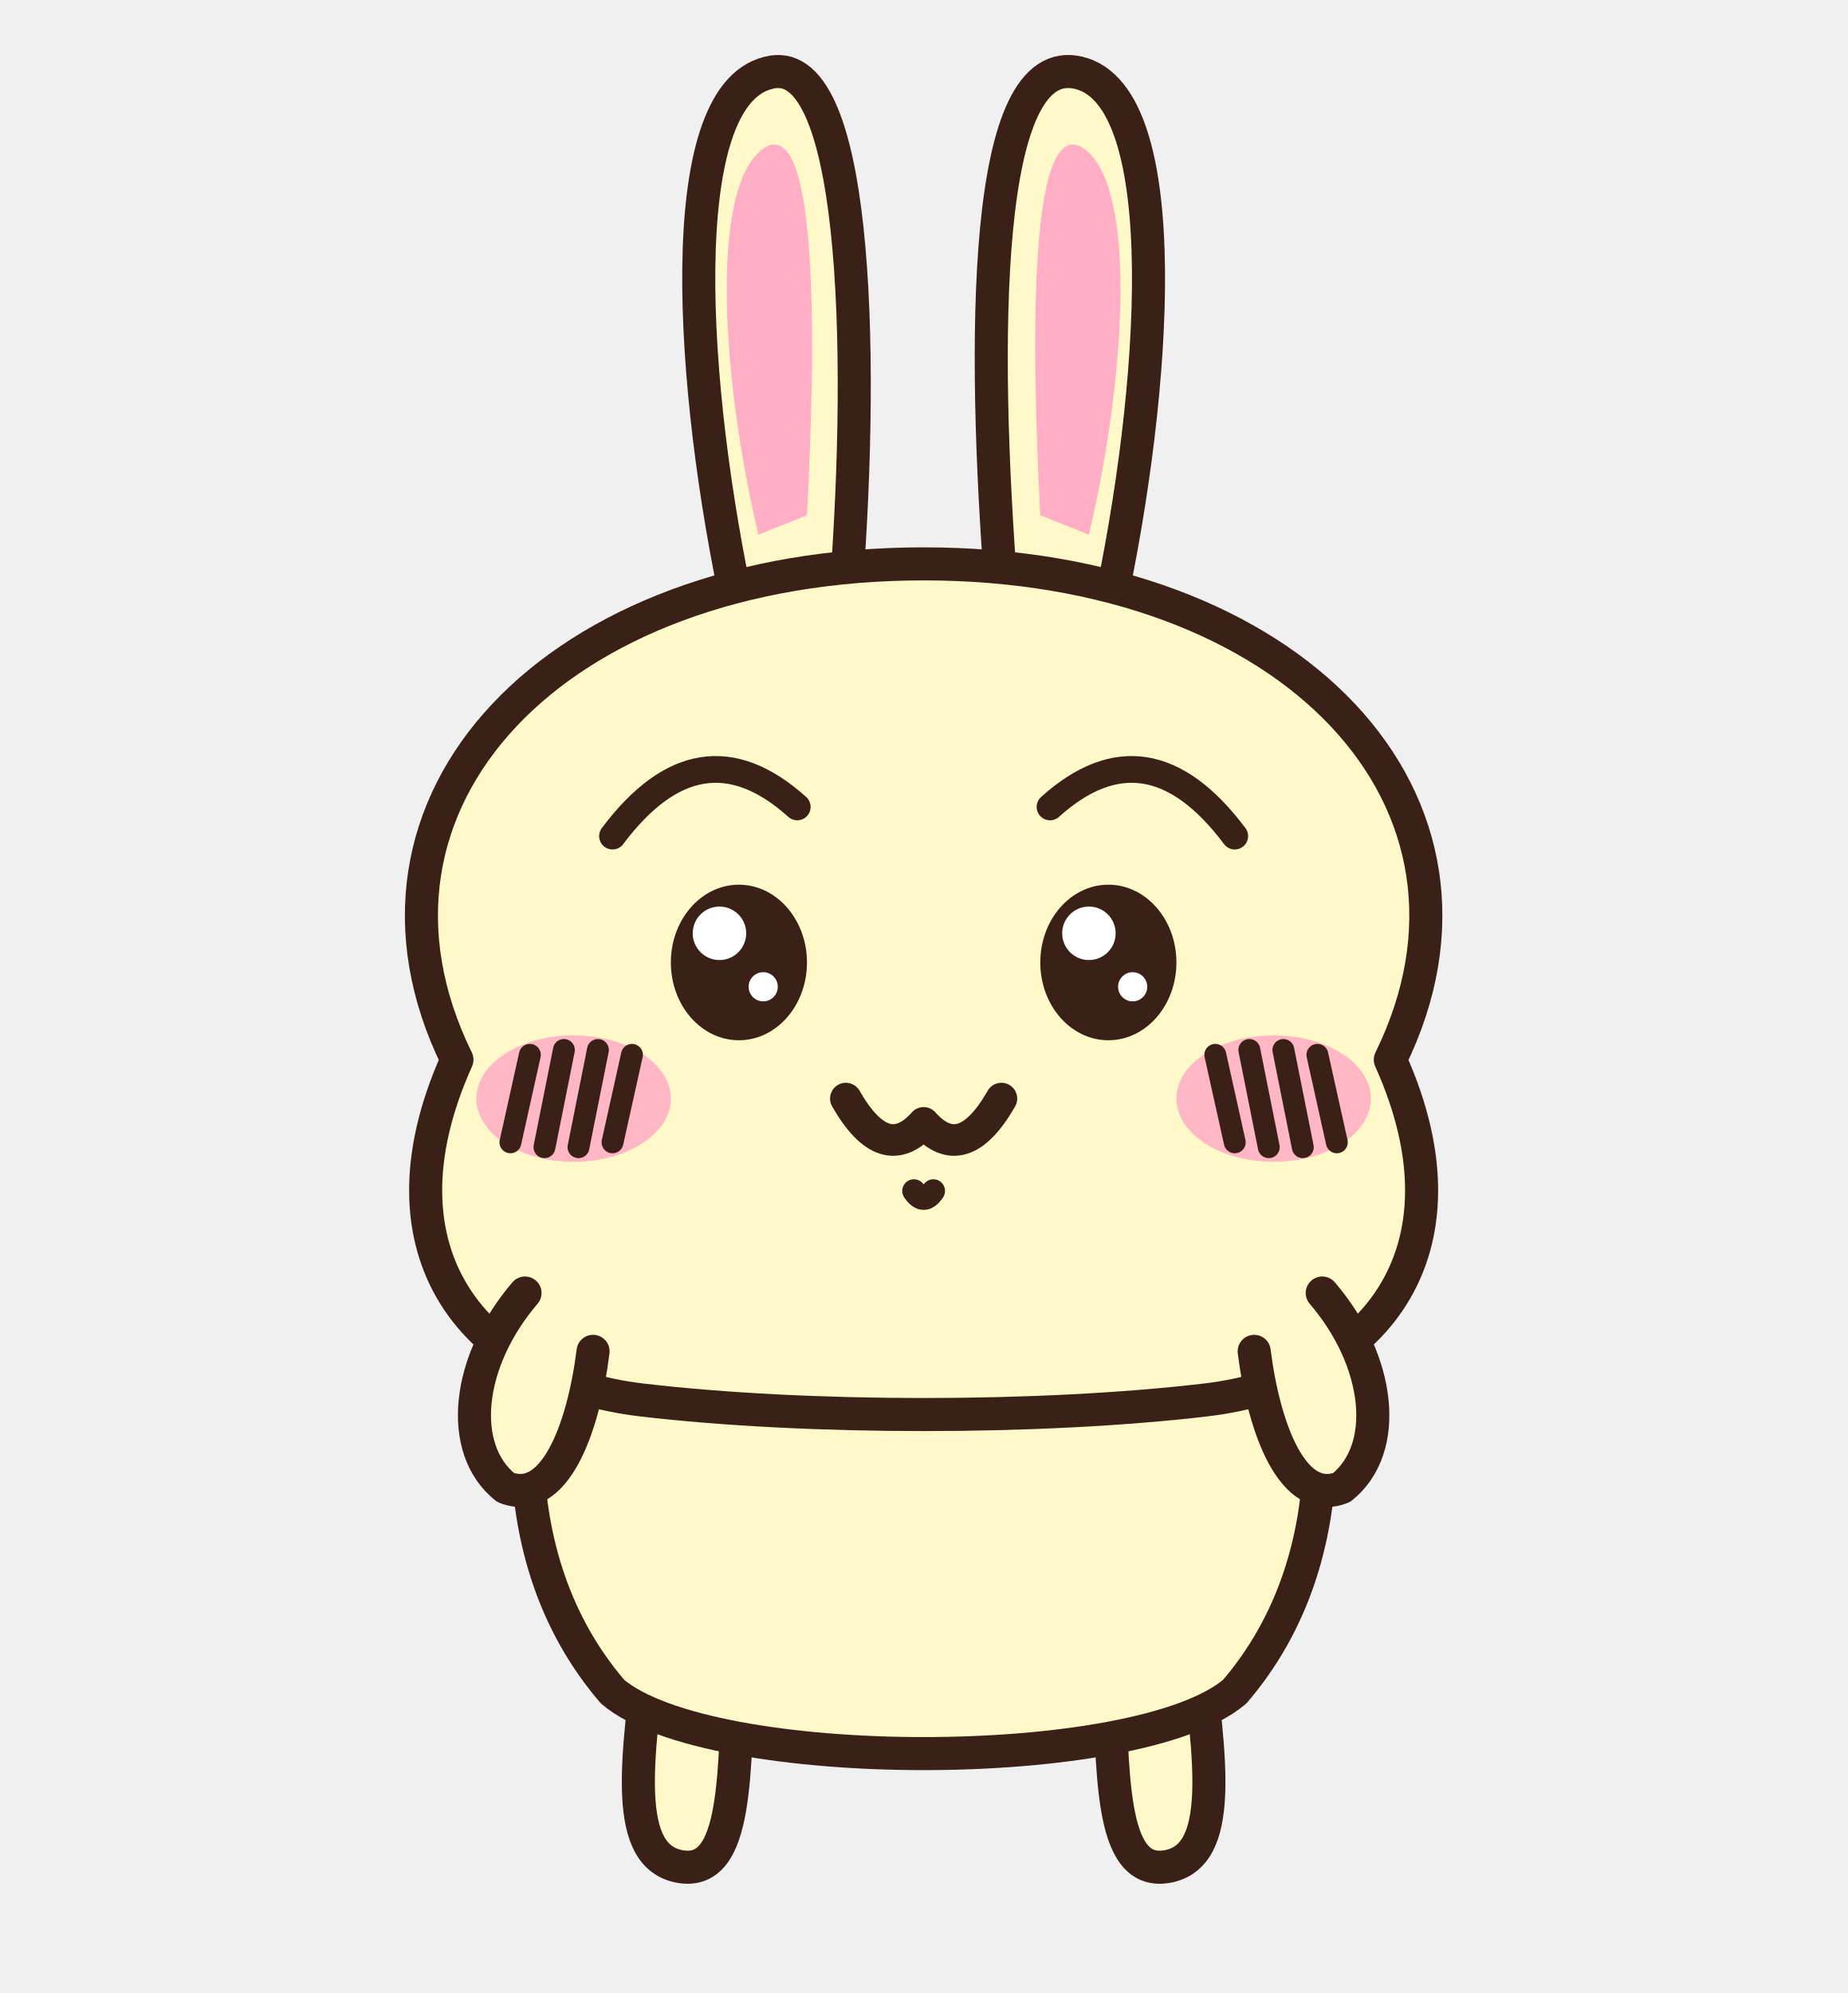
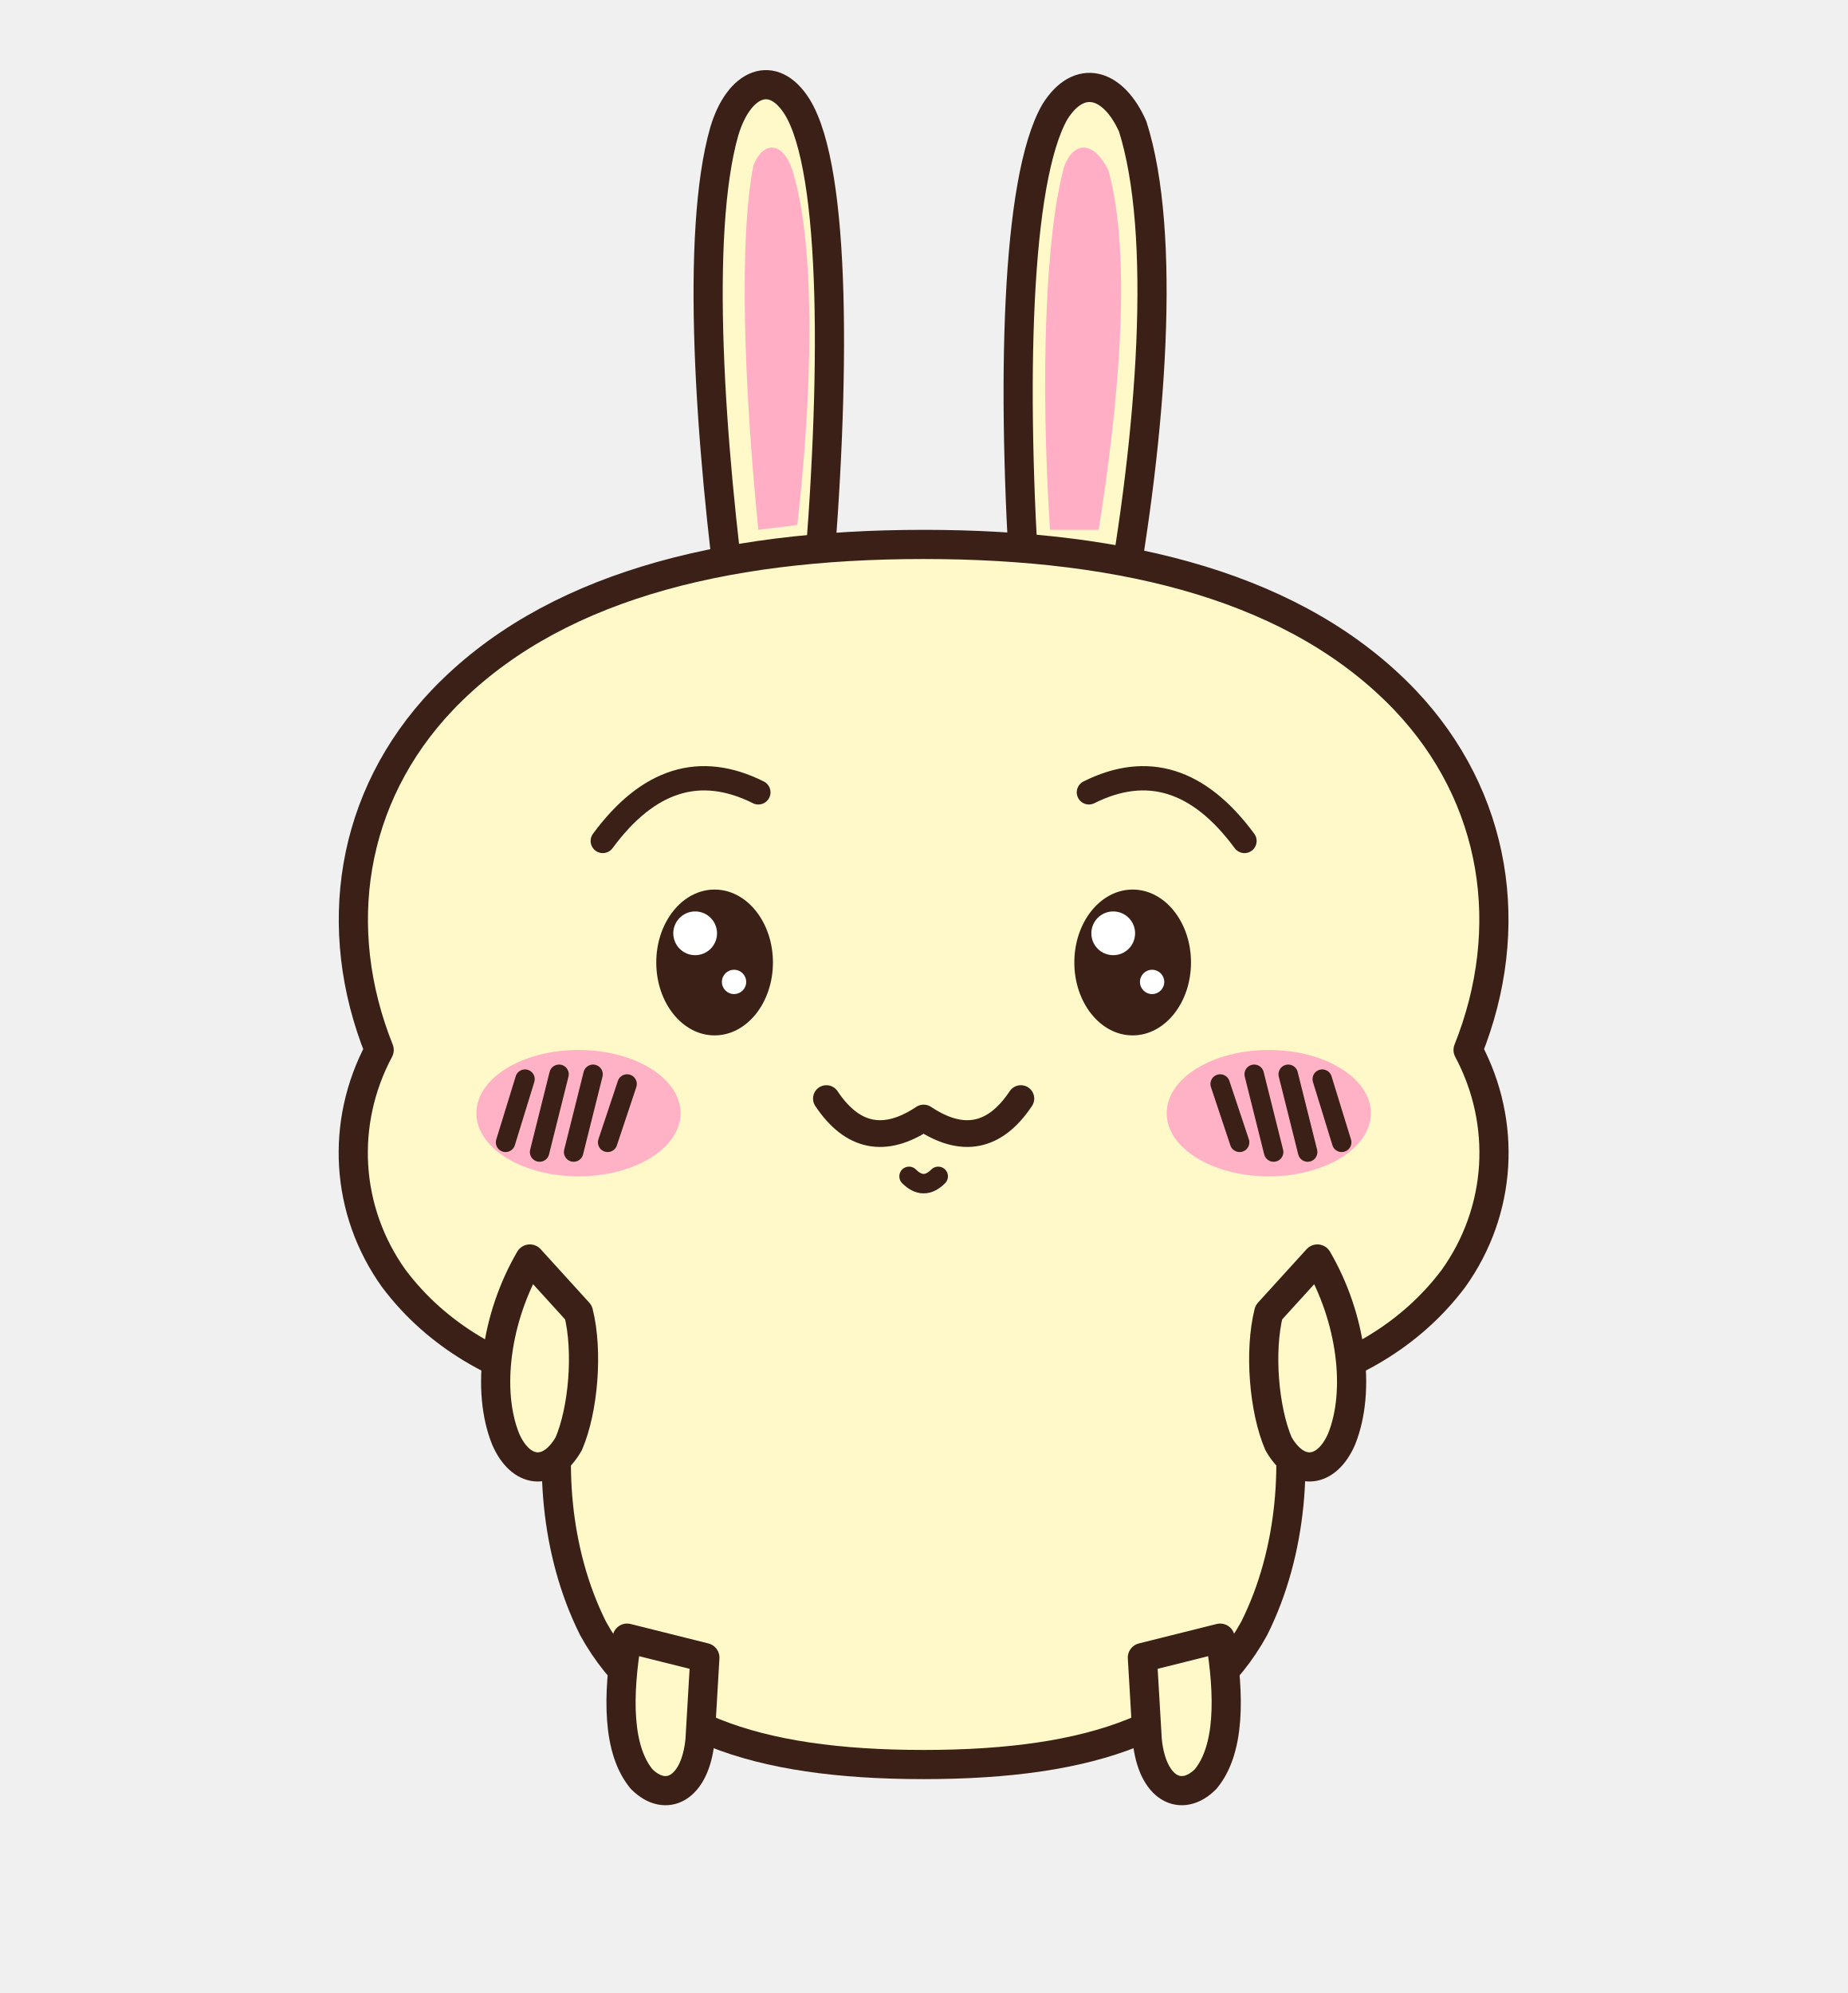
- <svg xmlns="http://www.w3.org/2000/svg" viewBox="0 0 380 410" width="100%" height="100%" class="usagi-svg" style="display:block; overflow:visible;">
-   <defs>
-     <filter id="softShadow" x="-10%" y="-10%" width="120%" height="120%">
-       <feDropShadow dx="0" dy="4" stdDeviation="6" flood-color="rgba(58,32,22,0.12)" />
-     </filter>
-   </defs>
-   <g id="usagi-character" stroke="#3A2016" stroke-width="6.8" stroke-linecap="round" stroke-linejoin="round">
-     <path d="M 152 126               C 142 80, 138 20, 158 15               C 176 10, 178 70, 174 122" fill="#FFF8C9" />
-     <path d="M 156 110               C 148 76, 146 36, 158 30               C 168 26, 168 68, 166 106" fill="#FFAEC5" stroke="none" />
-     <path d="M 206 122               C 202 70, 202 10, 222 15               C 242 20, 238 80, 228 126" fill="#FFF8C9" />
-     <path d="M 214 106               C 212 68, 212 26, 222 30               C 234 36, 232 76, 224 110" fill="#FFAEC5" stroke="none" />
-     <path d="M 134 338               C 131 362, 128 382, 140 384               C 152 386, 151 364, 152 342" fill="#FFF8C9" />
-     <path d="M 228 342               C 229 364, 228 386, 240 384               C 252 382, 249 362, 246 338" fill="#FFF8C9" />
-     <path d="M 118 250               C 106 280, 102 320, 126 348               C 146 365, 234 365, 254 348               C 278 320, 274 280, 262 250 Z" fill="#FFF8C9" />
-     <path d="M 94 218               C 68 165, 114 116, 190 116               C 266 116, 312 165, 286 218               C 304 258, 282 284, 248 288               C 214 292, 166 292, 132 288               C 98 284, 76 258, 94 218 Z" fill="#FFF8C9" />
-     <path d="M 108 266               C 96 280, 94 298, 104 306               C 114 310, 120 294, 122 278" fill="#FFF8C9" />
-     <path d="M 272 266               C 284 280, 286 298, 276 306               C 266 310, 260 294, 258 278" fill="#FFF8C9" />
-     <path d="M 126 172 Q 144 148 164 166" fill="none" stroke="#3A2016" stroke-width="5.5" />
-     <path d="M 216 166 Q 236 148 254 172" fill="none" stroke="#3A2016" stroke-width="5.5" />
-     <ellipse cx="152" cy="198" rx="14" ry="16" fill="#3A2016" stroke="none" />
-     <circle cx="148" cy="192" r="5.5" fill="#FFFFFF" stroke="none" />
-     <circle cx="157" cy="203" r="3" fill="#FFFFFF" stroke="none" />
-     <ellipse cx="228" cy="198" rx="14" ry="16" fill="#3A2016" stroke="none" />
-     <circle cx="224" cy="192" r="5.5" fill="#FFFFFF" stroke="none" />
-     <circle cx="233" cy="203" r="3" fill="#FFFFFF" stroke="none" />
-     <ellipse cx="118" cy="226" rx="20" ry="13" fill="#FFB2C5" opacity="0.95" stroke="none" />
-     <path d="M 109 217 L 105 235               M 116 216 L 112 236               M 123 216 L 119 236               M 130 217 L 126 235" stroke="#3A2016" stroke-width="4.5" stroke-linecap="round" />
-     <ellipse cx="262" cy="226" rx="20" ry="13" fill="#FFB2C5" opacity="0.95" stroke="none" />
-     <path d="M 250 217 L 254 235               M 257 216 L 261 236               M 264 216 L 268 236               M 271 217 L 275 235" stroke="#3A2016" stroke-width="4.5" stroke-linecap="round" />
-     <path d="M 174 226 Q 182 240 190 231 Q 198 240 206 226" fill="none" stroke="#3A2016" stroke-width="6.5" />
-     <path d="M 188 245 Q 190 248 192 245" fill="none" stroke="#3A2016" stroke-width="4.8" />
+ <svg xmlns="http://www.w3.org/2000/svg" viewBox="0 0 380 410" width="380" height="410">
+   <g stroke="#3A2016" stroke-width="6" stroke-linecap="round" stroke-linejoin="round">
+     <path d="M151 128          C146 91 143 48 149 27          C152 17 159 14 164 22          C172 35 172 78 168 123Z" fill="#FFF8C9" />
+     <path d="M156 109          C153 79 152 49 155 34          C157 29 161 29 163 35          C168 51 167 82 164 108Z" fill="#FFAEC5" stroke="none" />
+     <path d="M211 123          C208 79 209 37 217 23          C222 15 229 17 233 26          C240 48 237 89 230 127Z" fill="#FFF8C9" />
+     <path d="M216 109          C214 78 215 48 219 34          C221 29 225 29 228 35          C233 53 230 84 226 109Z" fill="#FFAEC5" stroke="none" />
+     <path d="M190 112          C148 112 113 121 91 144          C72 164 68 191 78 216          C70 231 71 249 81 263          C90 275 103 282 116 285          C113 300 114 319 122 335          C133 355 155 363 190 363          C225 363 247 355 258 335          C266 319 267 300 264 285          C277 282 290 275 299 263          C309 249 310 231 302 216          C312 191 308 164 289 144          C267 121 232 112 190 112Z" fill="#FFF8C9" />
+     <path d="M109 259          C102 271 100 286 104 296          C107 303 113 304 117 297          C120 290 121 278 119 270Z" fill="#FFF8C9" />
+     <path d="M271 259          C278 271 280 286 276 296          C273 303 267 304 263 297          C260 290 259 278 261 270Z" fill="#FFF8C9" />
+     <path d="M129 337          C127 349 127 360 132 366          C137 371 143 368 144 358          L145 341Z" fill="#FFF8C9" />
+     <path d="M235 341          L236 358          C237 368 243 371 248 366          C253 360 253 349 251 337Z" fill="#FFF8C9" />
+     <path d="M124 173 Q138 154 156 163" fill="none" stroke-width="5" />
+     <path d="M224 163 Q242 154 256 173" fill="none" stroke-width="5" />
+     <ellipse cx="147" cy="198" rx="12" ry="15" fill="#3A2016" stroke="none" />
+     <circle cx="143" cy="192" r="4.5" fill="#FFFFFF" stroke="none" />
+     <circle cx="151" cy="202" r="2.5" fill="#FFFFFF" stroke="none" />
+     <ellipse cx="233" cy="198" rx="12" ry="15" fill="#3A2016" stroke="none" />
+     <circle cx="229" cy="192" r="4.5" fill="#FFFFFF" stroke="none" />
+     <circle cx="237" cy="202" r="2.5" fill="#FFFFFF" stroke="none" />
+     <ellipse cx="119" cy="229" rx="21" ry="13" fill="#FFB2C5" stroke="none" />
+     <path d="M108 222 L104 235          M115 221 L111 237          M122 221 L118 237          M129 223 L125 235" fill="none" stroke="#3A2016" stroke-width="4" />
+     <ellipse cx="261" cy="229" rx="21" ry="13" fill="#FFB2C5" stroke="none" />
+     <path d="M251 223 L255 235          M258 221 L262 237          M265 221 L269 237          M272 222 L276 235" fill="none" stroke="#3A2016" stroke-width="4" />
+     <path d="M170 226          Q178 238 190 230          Q202 238 210 226" fill="none" stroke="#3A2016" stroke-width="5.5" />
+     <path d="M187 242          Q190 245 193 242" fill="none" stroke="#3A2016" stroke-width="4" />
  </g>
</svg>
